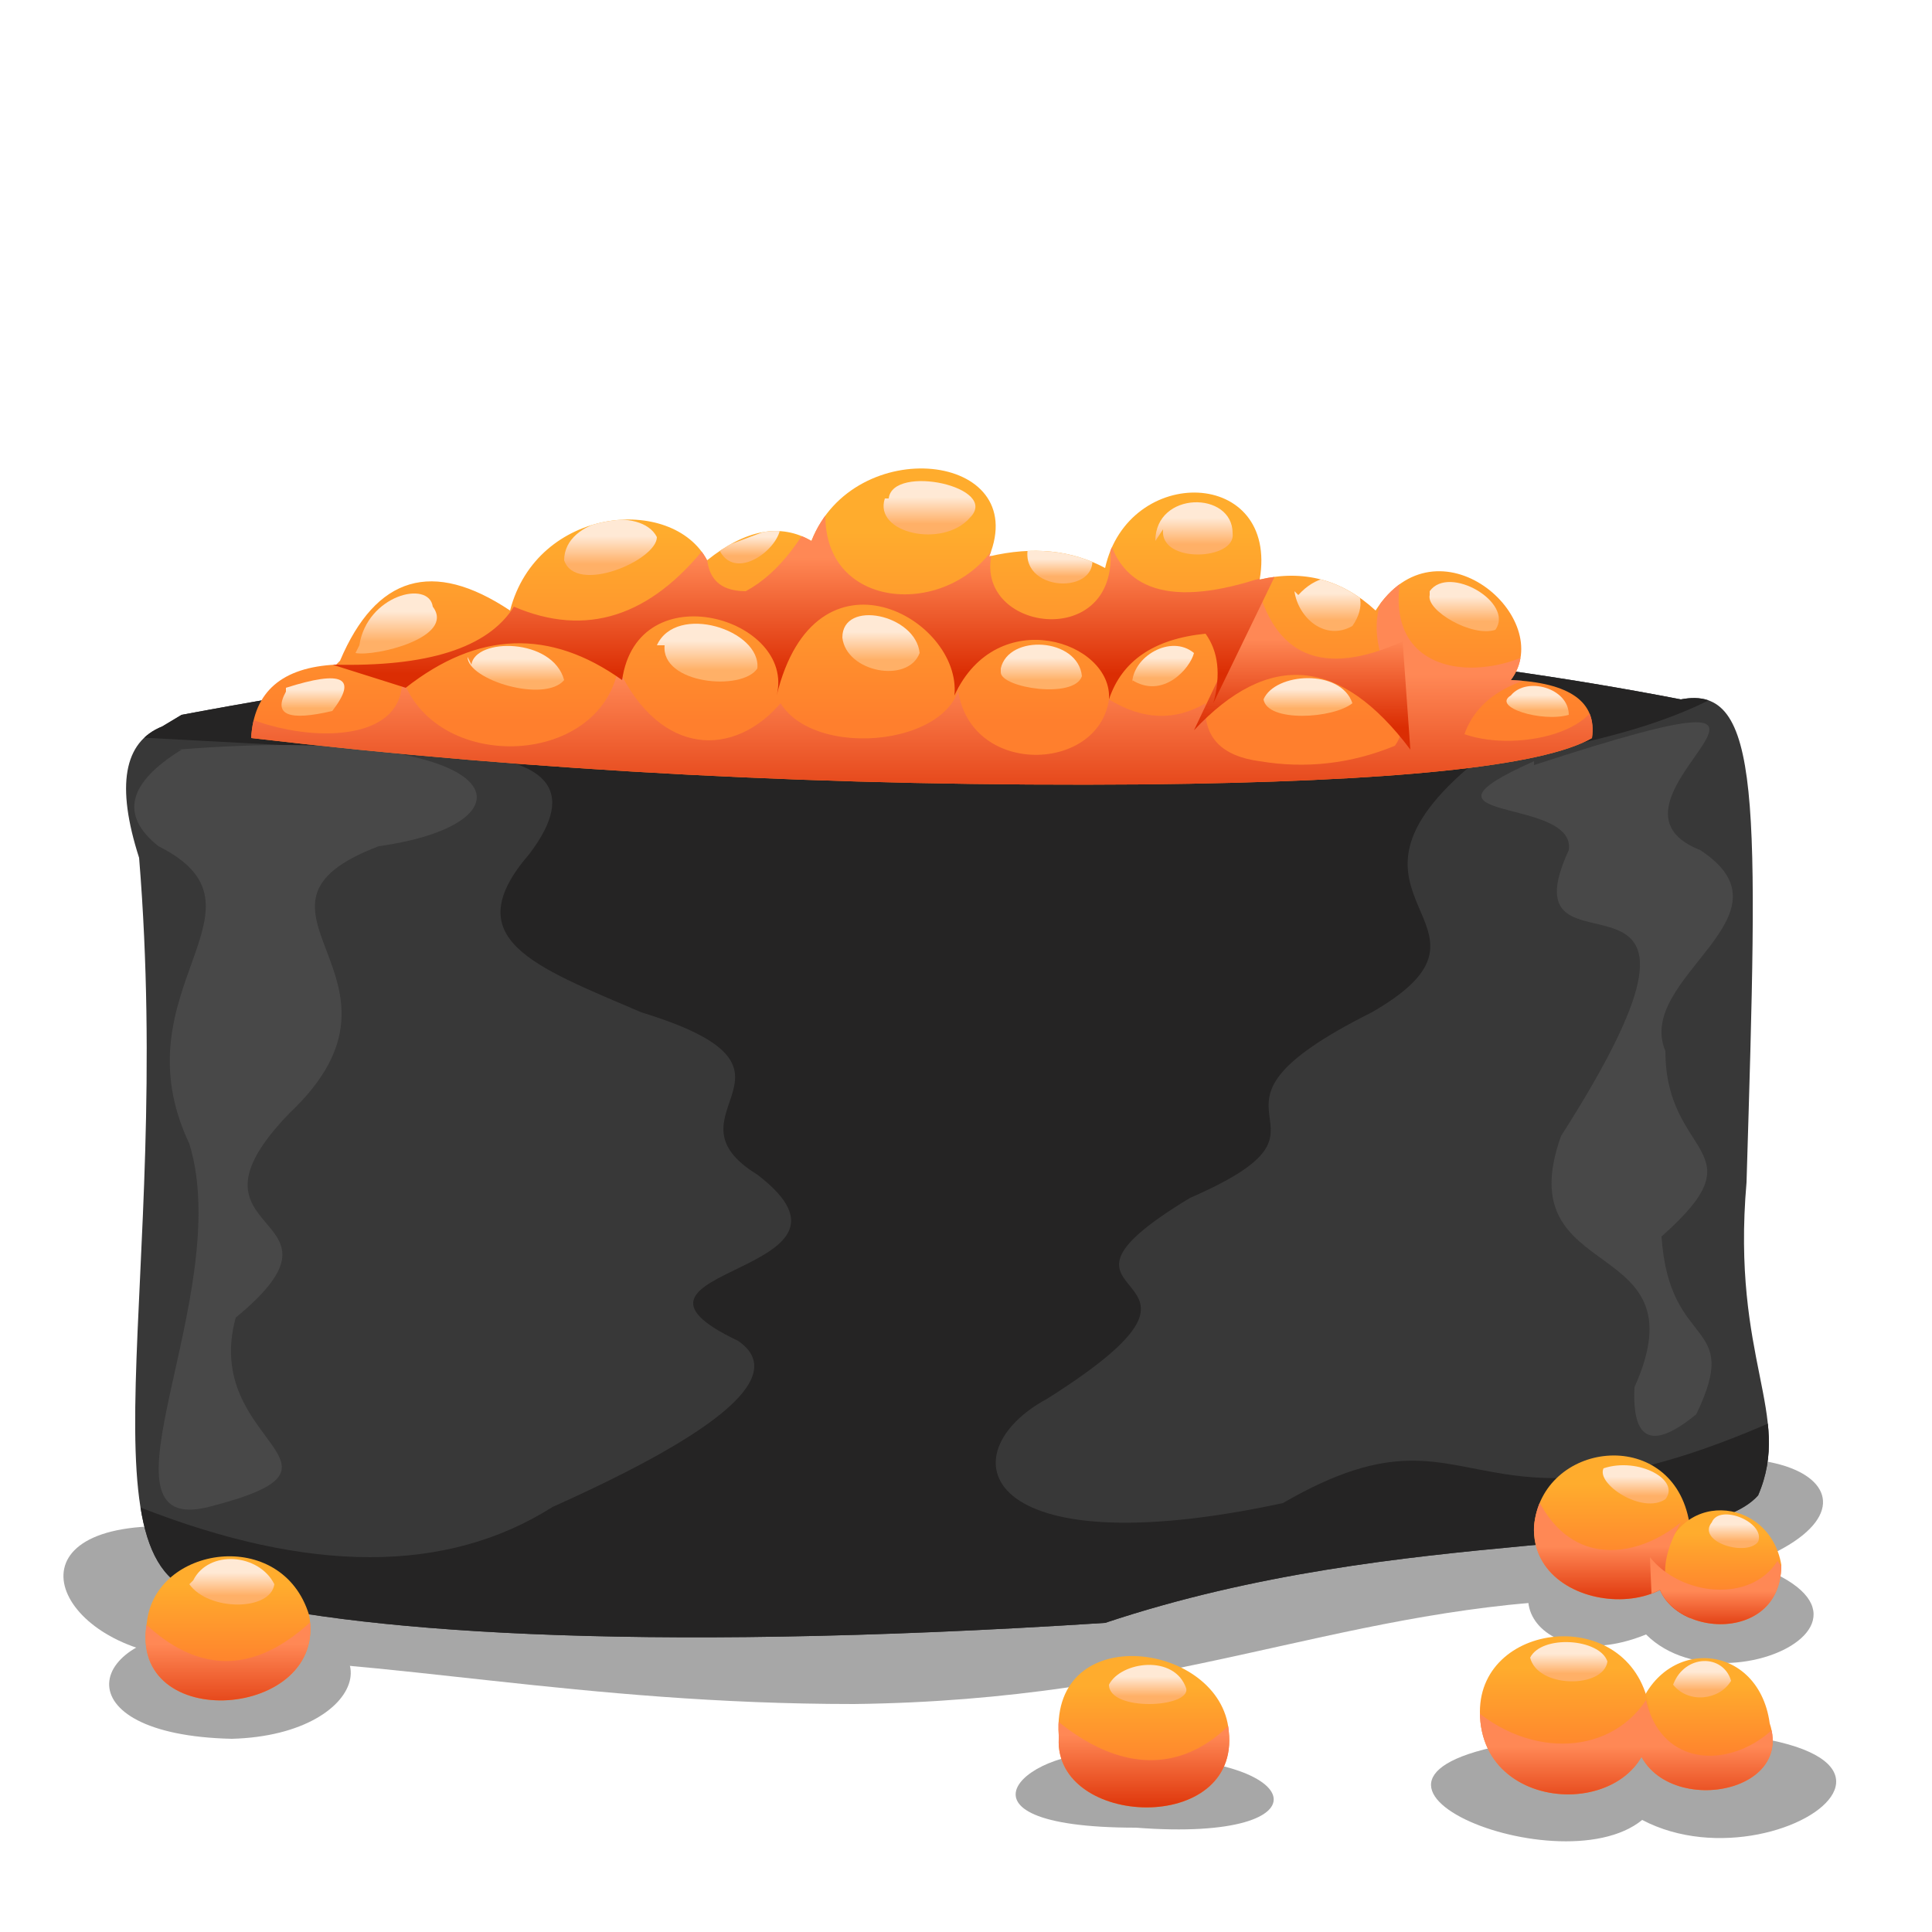
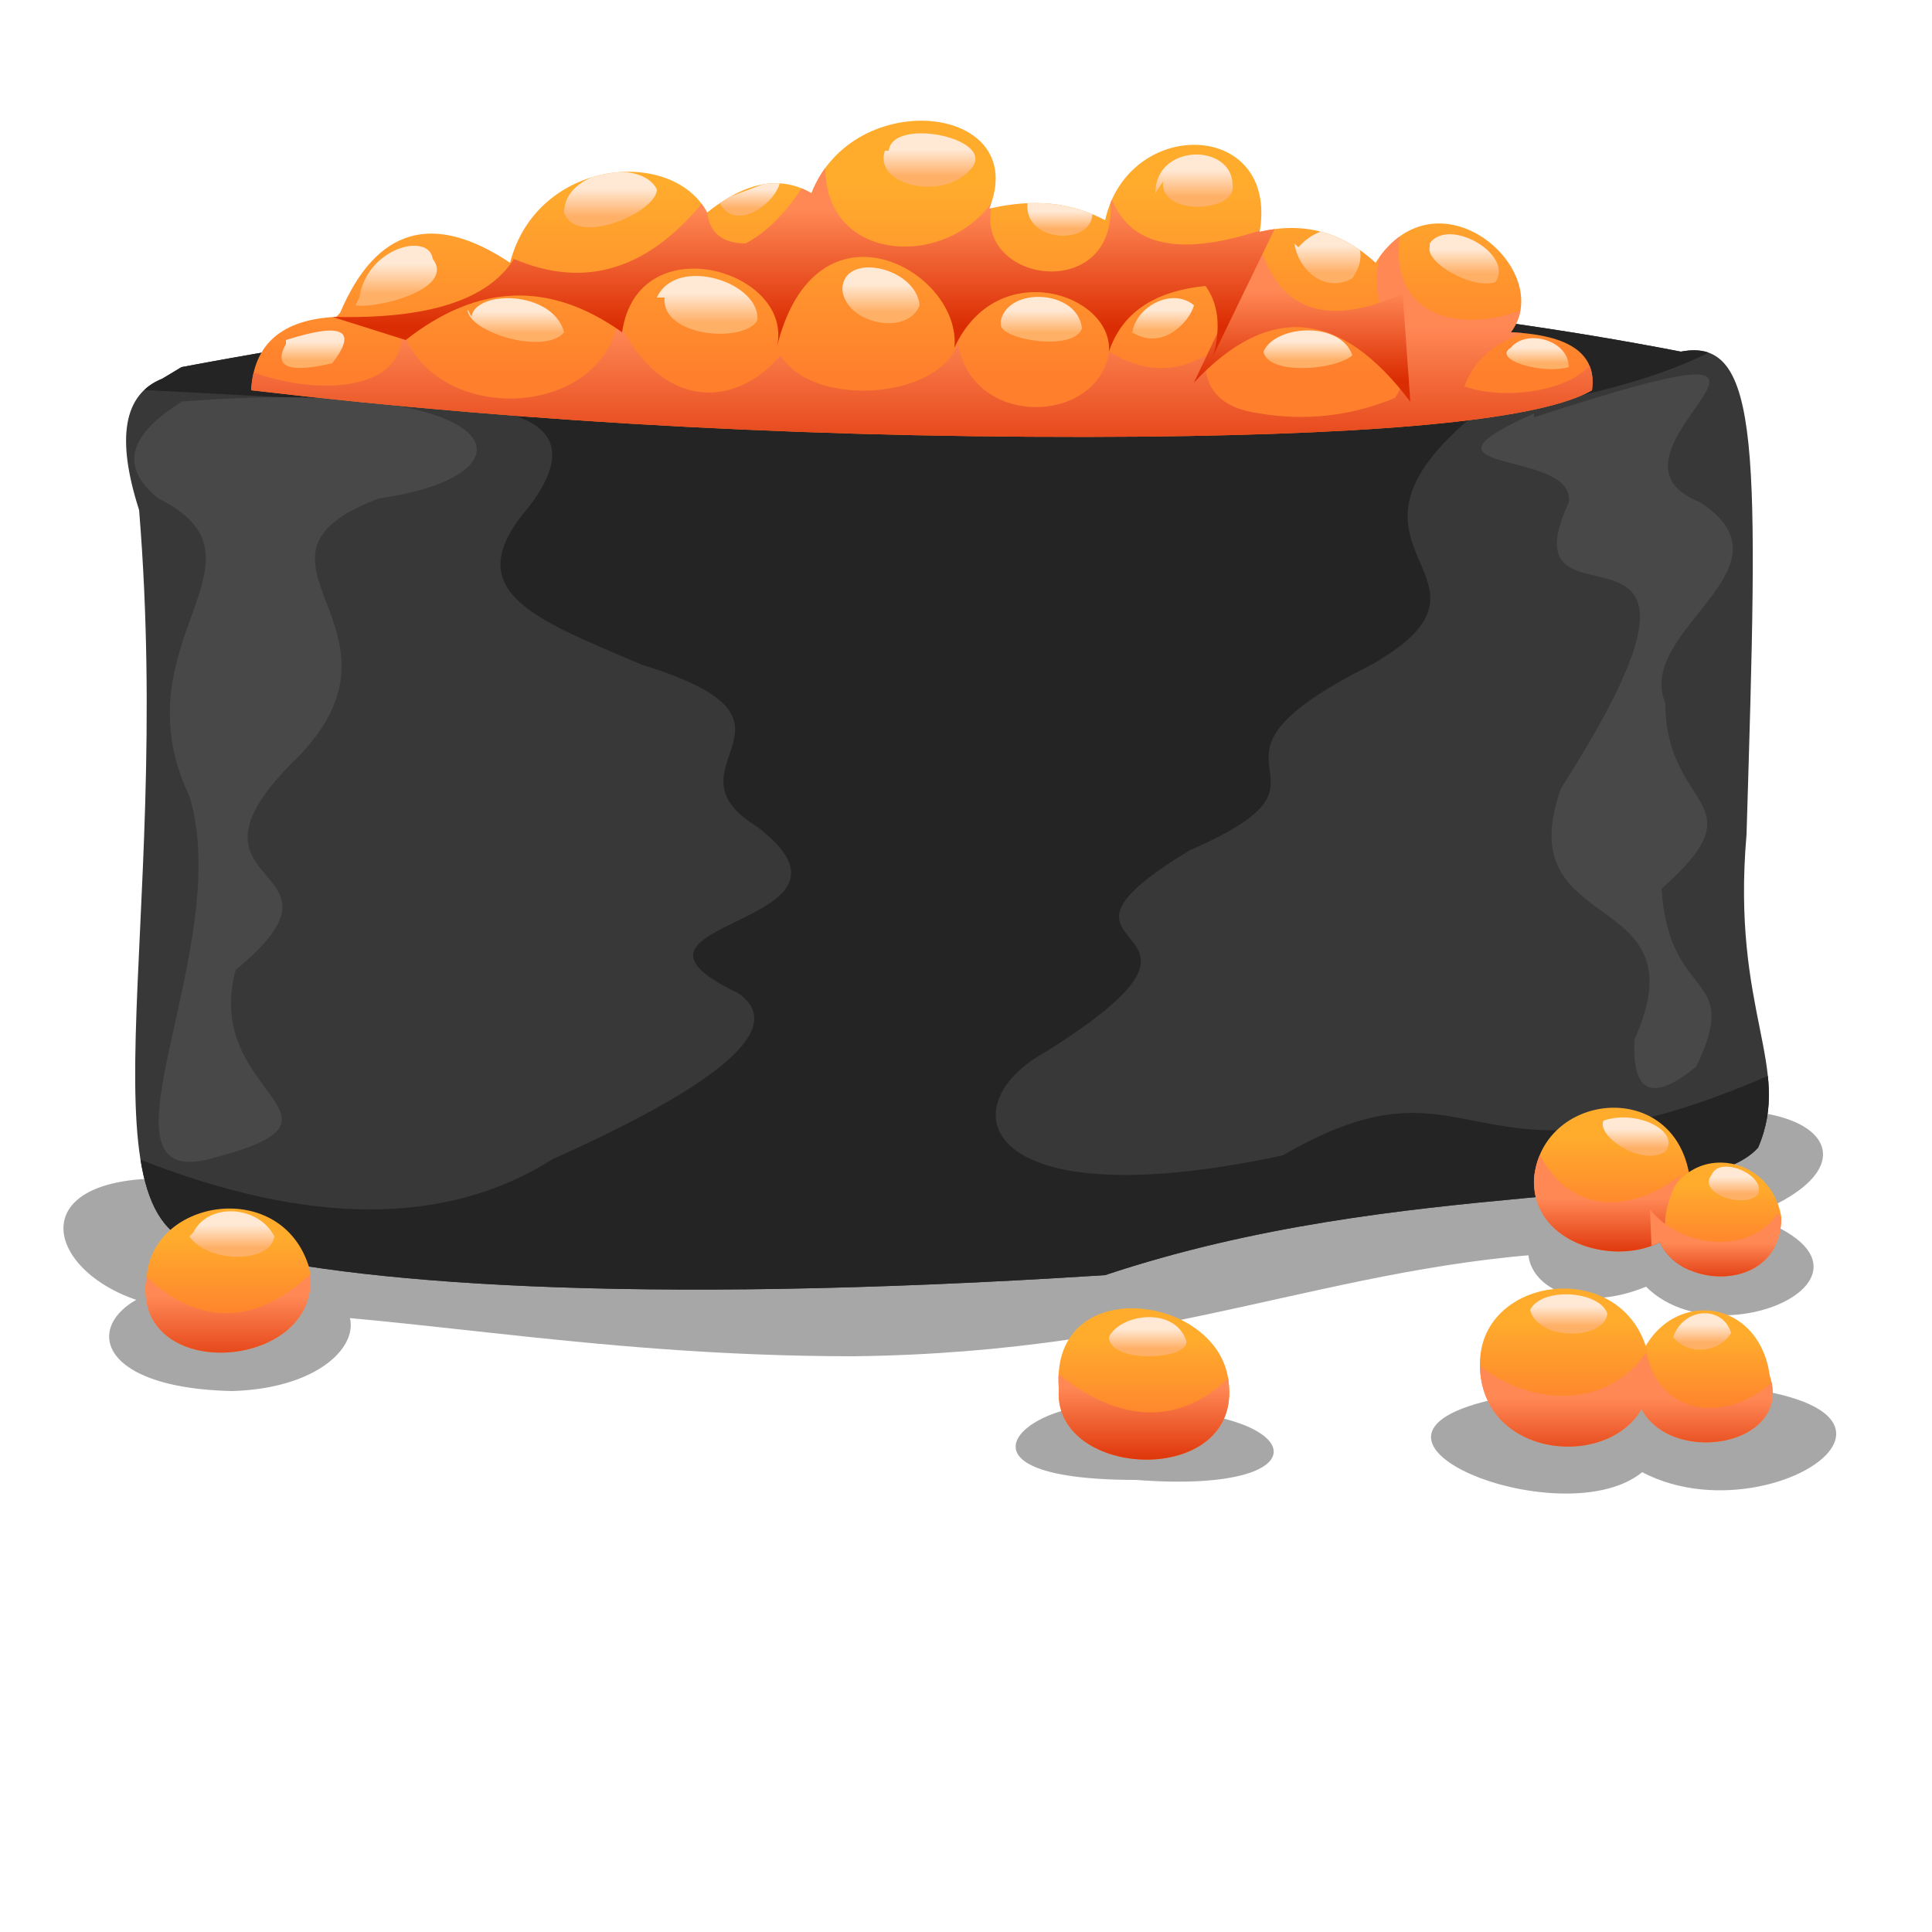
- <svg xmlns="http://www.w3.org/2000/svg" class="icon" id="fishEggSushiSVG-Container" viewBox="0 10 500 500">
+ <svg xmlns="http://www.w3.org/2000/svg" class="icon" id="fishEggSushiSVG-Container" viewBox="0 100 500 500">
  <g>
    <svg id="shadowUnderneathSushi" opacity="0.4">
      <path fill="#232323" d="M 40 405 L 439 388 C 482 383 493 415 408 424 C 344 427 303 450 221 451 C 150 451 100 439 50 439 C 16 438 0 406 40 405 Z" />
      <path fill="#232323" d="M 53 431 L 65 432 C 103 429 97 459 60 460 C 15 459 22 432 55 432 Z" />
      <path fill="#232323" d="M 290 465 C 338 463 346 487 294 483 C 241 483 267 461 289 464 Z" />
      <path fill="#232323" d="M 400 459 C 527 450 463 501 425 481 C 403 499 330 468 400 460 Z" />
      <path fill="#232323" d="M 420 408 C 514 419 449 456 426 433 C 394 446 380 412 420 408 Z" />
    </svg>
    <svg id="noriBase">
      <path fill="#383838" d="M 47 195 Q 254 156 435 191 C 456 187 455 217 452 316 C 448 362 464 376 455 397 C 440 414 364 404 286 430 C 162 438 90 432 56 423 C 18 421 45 342 36 232 Q 27 204 42 198 Z" />
    </svg>
    <clipPath id="noriBaseClip">
      <path d="M 47 195 Q 254 156 435 191 C 456 187 455 217 452 316 C 448 362 464 376 455 397 C 440 414 364 404 286 430 C 162 438 90 432 56 423 C 18 421 45 342 36 232 Q 27 204 42 198 Z" />
    </clipPath>
    <svg id="noriShadow" clip-path="url(#noriBaseClip)">
      <path fill="#252424" d="M 20 200 Q 216 49 455 183 Q 435 200 382 207 C 338 243 395 249 355 272 C 301 299 354 300 308 320 C 260 349 328 336 271 372 C 245 386 253 416 332 399 C 389 366 376 424 489 363 Q 516 476 14 429 Q 0 399 36 400 Q 102 426 143 400 Q 210 370 191 357 C 151 338 230 340 196 314 C 170 298 215 287 166 272 C 138 260 118 253 137 231 Q 156 206 114 205 Z" />
    </svg>
    <svg id="noriHighlight1" clip-path="url(#noriBaseClip)">
      <path fill="#484848" d="M 46 204 C 133 197 141 223 98 229 C 56 245 112 263 75 298 C 43 331 95 323 61 351 C 52 384 97 389 54 400 C 22 408 61 345 49 306 C 30 266 73 245 41 229 Q 26 217 47 204 Z" />
      <path fill="#484848" d="M 397 208 C 489 178 407 217 440 230 C 466 247 423 263 431 282 C 431 310 456 307 430 330 C 432 360 451 351 439 376 Q 422 390 423 369 C 441 329 390 343 404 304 C 457 221 388 269 406 230 C 408 216 361 223 397 207 Z" />
    </svg>
    <svg id="eggBase">
      <defs>
        <linearGradient id="eggBaseGrad" x1="0%" y1="20%" x2="0%" y2="80%">
          <stop offset="0%" style="stop-color:#FFAC2D;stop-opacity:1" />
          <stop offset="100%" style="stop-color:#FF7F2D;stop-opacity:1" />
        </linearGradient>
      </defs>
      <path fill="url(#eggBaseGrad)" d="M 88 181 Q 102 148 132 168 C 139 141 174 138 183 155 Q 198 143 210 150 C 221 122 267 127 256 154 Q 273 150 286 157 C 292 130 331 131 326 160 Q 343 156 356 168 C 372 143 403 170 391 186 Q 414 187 412 201 Q 393 212 296 213 Q 176 214 65 201 Q 66 183 87 182 Z" />
    </svg>
    <clipPath id="eggBaseClip">
      <path d="M 88 181 Q 102 148 132 168 C 139 141 174 138 183 155 Q 198 143 210 150 C 221 122 267 127 256 154 Q 273 150 286 157 C 292 130 331 131 326 160 Q 343 156 356 168 C 372 143 403 170 391 186 Q 414 187 412 201 Q 393 212 296 213 Q 176 214 65 201 Q 66 183 87 182 Z" />
    </clipPath>
    <svg id="eggShadow" clip-path="url(#eggBaseClip)">
      <defs>
        <linearGradient id="eggShadowGrad" x1="0%" y1="35%" x2="0%" y2="87%">
          <stop offset="0%" style="stop-color:#FF8855; stop-opacity:1" />
          <stop offset="100%" style="stop-color:#DB2D03; stop-opacity:1" />
        </linearGradient>
      </defs>
      <path fill="url(#eggShadowGrad)" d="M 51 182 C 48 198 106 211 104 185 C 112 210 155 209 160 183 C 171 206 190 206 202 192 C 212 208 254 202 248 181 C 244 211 284 212 287 191 Q 300 199 312 192 Q 311 205 326 207 Q 344 210 361 203 Q 366 196 359 184 Q 352 168 363 157 C 355 191 396 187 407 170 L 417 183 Q 385 183 379 200 C 393 205 420 199 413 183 L 460 228 L 32 236 L 17 179 Z" />
      <path fill="url(#eggShadowGrad)" d="M 325 160 Q 332 190 363 176 L 365 204 Q 338 168 309 199 Q 318 180 327 161 Z" />
      <path fill="url(#eggShadowGrad)" d="M 325 160 Q 290 171 286 145 C 296 180 250 175 257 152 C 243 172 206 167 215 134 Q 206 156 193 163 Q 182 163 183 151 Q 161 179 133 167 Q 123 183 86 182 L 105 188 Q 133 166 161 186 C 165 158 206 170 201 190 C 211 149 249 170 247 190 C 258 166 288 176 287 191 Q 292 176 312 174 Q 317 181 314 192 L 330 159 Z" />
    </svg>
    <svg id="eggHighlights" clip-path="url(#eggBaseClip)">
      <defs>
        <linearGradient id="eggHighlightGrad" x1="0%" y1="30%" x2="0%" y2="80%">
          <stop offset="0%" style="stop-color:#FFE9D5;stop-opacity:1" />
          <stop offset="100%" style="stop-color:#FFB067;stop-opacity:1" />
        </linearGradient>
      </defs>
      <path fill="url(#eggHighlightGrad)" d="M 93 177 C 95 164 111 160 112 167 C 118 175 97 180 92 179 Z" />
      <path fill="url(#eggHighlightGrad)" d="M 74 188 Q 96 181 86 194 Q 69 198 74 189 Z" />
      <path fill="url(#eggHighlightGrad)" d="M 122 182 C 123 175 143 175 146 186 C 141 192 121 186 121 180 Z" />
      <path fill="url(#eggHighlightGrad)" d="M 146 155 C 146 144 166 141 170 149 C 170 155 149 164 146 155 Z" />
      <path fill="url(#eggHighlightGrad)" d="M 170 177 C 175 166 197 173 196 183 C 192 189 171 187 172 177 Z" />
      <path fill="url(#eggHighlightGrad)" d="M 230 139 C 231 130 259 136 251 144 C 244 152 226 148 229 139 Z" />
      <path fill="url(#eggHighlightGrad)" d="M 218 175 C 218 165 237 169 238 179 C 235 187 219 184 218 175 Z" />
      <path fill="url(#eggHighlightGrad)" d="M 299 150 C 299 137 319 137 319 148 C 320 155 300 156 301 147 Z" />
      <path fill="url(#eggHighlightGrad)" d="M 336 164 C 345 154 357 162 350 172 C 343 176 336 170 335 163 Z" />
      <path fill="url(#eggHighlightGrad)" d="M 370 163 C 375 156 392 166 387 173 C 381 175 369 168 370 164 Z" />
      <path fill="url(#eggHighlightGrad)" d="M 259 183 C 261 174 279 175 280 185 C 278 191 259 188 259 184 Z" />
      <path fill="url(#eggHighlightGrad)" d="M 265 152 L 282 152 C 287 164 264 164 266 152 Z" />
      <path fill="url(#eggHighlightGrad)" d="M 293 187 C 293 180 303 174 309 179 C 308 183 301 191 293 186 Z" />
      <path fill="url(#eggHighlightGrad)" d="M 327 191 C 330 184 347 183 350 192 C 345 196 328 197 327 191 Z" />
      <path fill="url(#eggHighlightGrad)" d="M 391 190 C 395 185 406 188 406 195 C 399 197 386 193 391 190 Z" />
      <path fill="url(#eggHighlightGrad)" d="M 186 152 L 202 146 C 202 152 190 161 186 152 Z" />
    </svg>
    <svg id="outsideEggBase">
      <path fill="url(#eggBaseGrad)" d="M 38 430 C 40 410 73 405 80 428 C 85 455 33 459 38 430 Z" />
      <path fill="url(#eggBaseGrad)" d="M 274 459 C 272 429 316 435 318 458 C 321 485 273 483 274 460 Z" />
      <path fill="url(#eggBaseGrad)" d="M 397 405 C 399 383 432 379 437 403 C 444 431 396 430 397 405 Z" />
      <path fill="url(#eggBaseGrad)" d="M 430 416 C 433 395 458 397 461 415 C 461 438 425 433 429 414 Z" />
      <path fill="url(#eggBaseGrad)" d="M 423 456 C 428 433 455 434 458 456 C 465 477 422 481 423 456 Z" />
      <path fill="url(#eggBaseGrad)" d="M 383 453 C 383 429 423 425 427 453 C 430 481 383 482 383 453 Z" />
    </svg>
    <clipPath id="outsideEggBaseClip">
      <path d="M 38 430 C 40 410 73 405 80 428 C 85 455 33 459 38 430 Z" />
      <path d="M 274 459 C 272 429 316 435 318 458 C 321 485 273 483 274 460 Z" />
      <path d="M 397 405 C 399 383 432 379 437 403 C 444 431 396 430 397 405 Z" />
      <path d="M 430 416 C 433 395 458 397 461 415 C 461 438 425 433 429 414 Z" />
      <path d="M 423 456 C 428 433 455 434 458 456 C 465 477 422 481 423 456 Z" />
      <path d="M 383 453 C 383 429 423 425 427 453 C 430 481 383 482 383 453 Z" />
    </clipPath>
    <svg id="outsideEggShadow" clip-path="url(#outsideEggBaseClip)">
      <defs>
        <linearGradient id="outsideEggShadowGrad" x1="0%" y1="35%" x2="0%" y2="80%">
          <stop offset="0%" style="stop-color:#FF8855; stop-opacity:1" />
          <stop offset="100%" style="stop-color:#DB2D03; stop-opacity:1" />
        </linearGradient>
      </defs>
      <path fill="url(#outsideEggShadowGrad)" d="M 31 423 C 51 448 71 444 90 419 L 104 465 L 15 466 Z" />
      <path fill="url(#outsideEggShadowGrad)" d="M 264 446 C 288 473 312 472 328 443 L 346 486 L 244 489 Z" />
      <path fill="url(#outsideEggShadowGrad)" d="M 379 450 C 394 465 416 465 426 450 C 431 472 458 467 466 447 L 501 490 L 368 489 Z" />
      <path fill="url(#outsideEggShadowGrad)" d="M 398 398 C 407 416 424 413 435 404 C 427 418 431 427 445 433 L 375 427 Z" />
      <path fill="url(#outsideEggShadowGrad)" d="M 427 413 C 435 423 453 425 460 414 L 477 438 L 428 436 Z" />
    </svg>
    <svg id="outsideEggHighlights">
      <path fill="url(#eggHighlightGrad)" d="M 50 419 C 54 411 67 412 71 420 C 70 427 54 427 49 420 Z" />
      <path fill="url(#eggHighlightGrad)" d="M 287 446 C 290 440 304 438 307 447 C 308 452 287 453 287 446 Z" />
      <path fill="url(#eggHighlightGrad)" d="M 396 439 C 399 433 414 434 416 440 C 415 447 398 447 396 439 Z" />
      <path fill="url(#eggHighlightGrad)" d="M 433 446 C 436 438 446 438 448 445 C 445 450 437 451 433 446 Z" />
      <path fill="url(#eggHighlightGrad)" d="M 415 390 C 424 387 435 393 431 398 C 425 402 413 394 415 390 Z" />
      <path fill="url(#eggHighlightGrad)" d="M 443 404 C 445 399 457 404 455 409 C 452 413 439 409 443 404 Z" />
    </svg>
  </g>
</svg>
